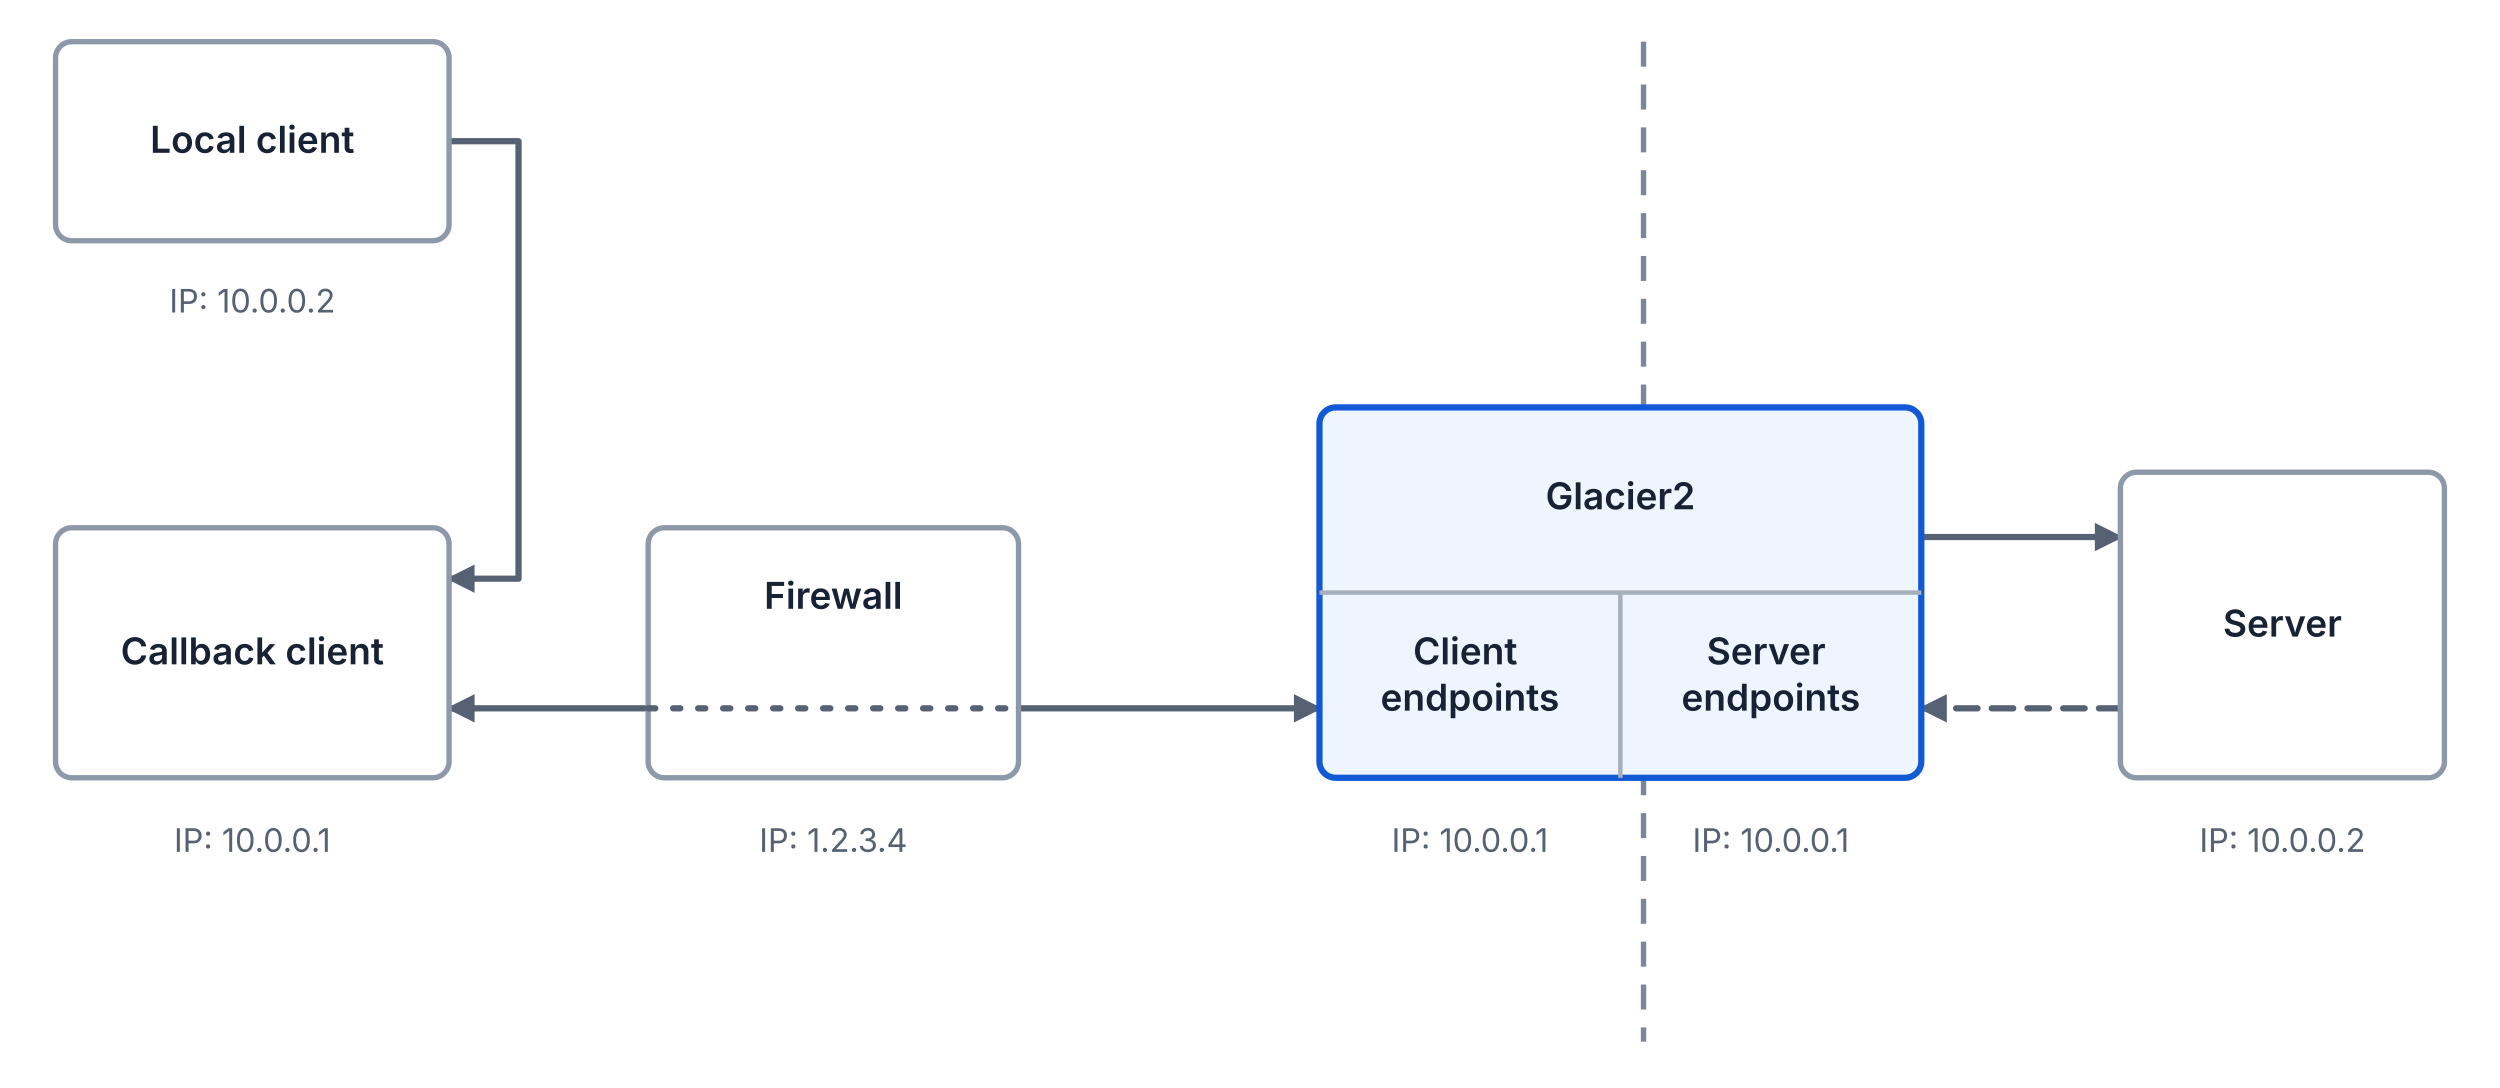
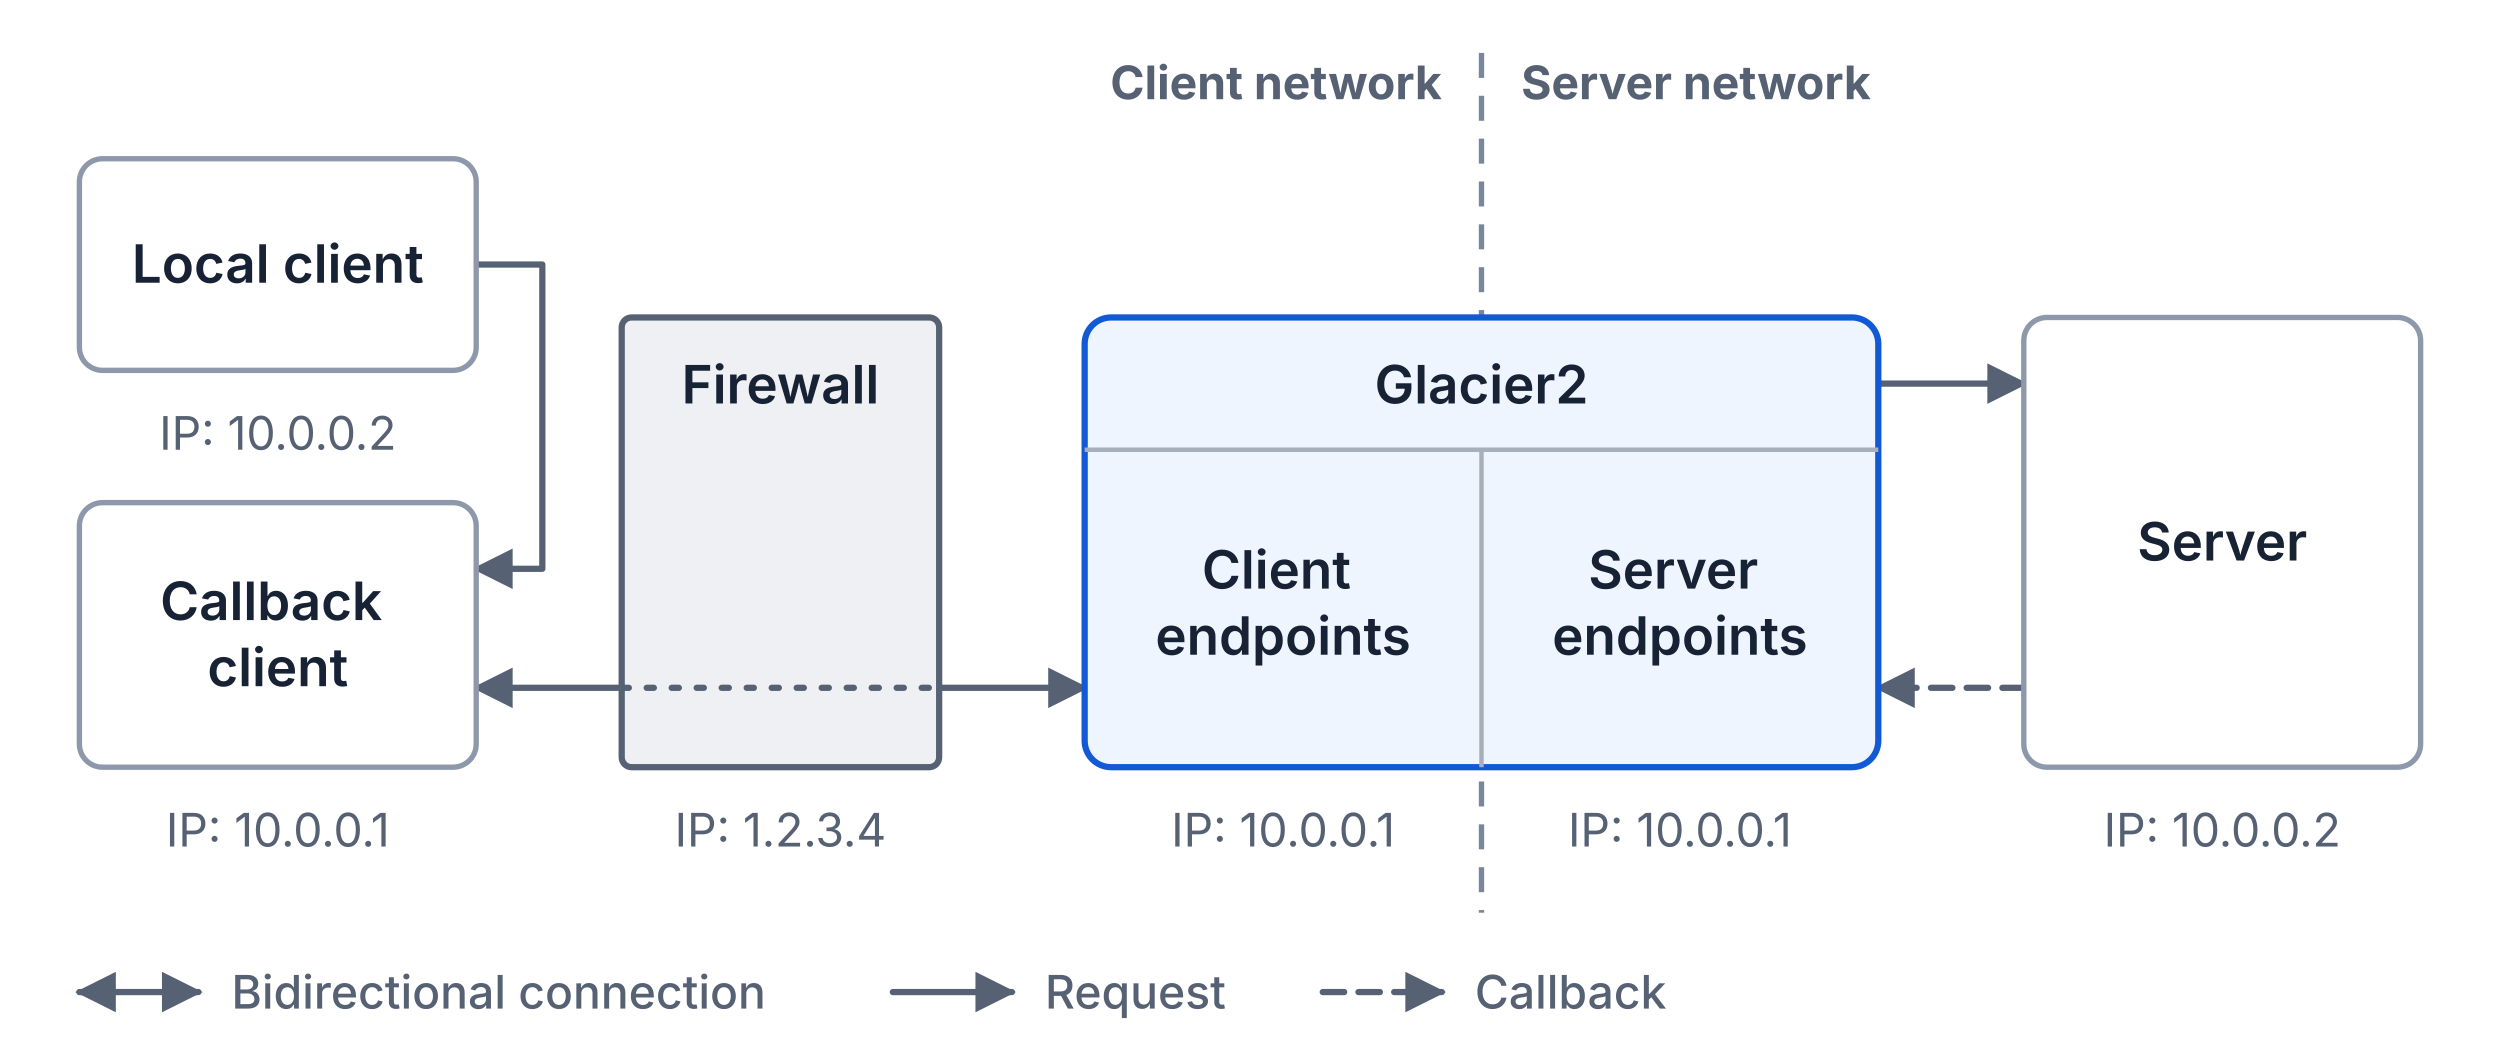
- <svg xmlns="http://www.w3.org/2000/svg" width="700" height="304.63" viewBox="0 0 1080 470" role="img" aria-labelledby="title description">
+ <svg xmlns="http://www.w3.org/2000/svg" width="700" height="292.59" viewBox="0 0 756 316" role="img" aria-labelledby="title description">
  <defs>
    <marker id="arrow" viewBox="0 0 8 8" refX="7.2" refY="4" markerWidth="7" markerHeight="7" orient="auto-start-reverse">
      <path d="M 0 0 L 8 4 L 0 8 Z" fill="#566174" />
    </marker>
  </defs>
  <style>
    text {
      fill: #182235;
      font-family: Inter, ui-sans-serif, system-ui, -apple-system, BlinkMacSystemFont, "Segoe UI", sans-serif;
    }
    .label {
      font-size: 16px;
      font-weight: 600;
      text-anchor: middle;
    }
    .annotation {
      fill: #566174;
      font-size: 14px;
      text-anchor: middle;
    }
+     .zone-label {
+       fill: #566174;
+       font-size: 14px;
+       font-weight: 650;
+     }
+     .legend-label {
+       fill: #566174;
+       font-size: 14px;
+       font-weight: 500;
+     }
    .application {
      fill: #ffffff;
      stroke: #8d99aa;
      stroke-width: 1.5;
    }
-     .runtime {
+     .service {
      fill: #eef5ff;
      stroke: #1259d6;
+       stroke-width: 1.75;
+     }
+     .firewall {
+       fill: #eef0f3;
+       stroke: #566174;
      stroke-width: 1.75;
    }
    .network-boundary {
      fill: none;
      stroke: #7a8699;
      stroke-width: 1.5;
      stroke-dasharray: 7 5;
+     }
+     .divider {
+       fill: none;
+       stroke: #a6afbc;
+       stroke-width: 1.25;
    }
    .connector {
      fill: none;
      stroke: #566174;
      stroke-width: 1.75;
      stroke-linecap: round;
      stroke-linejoin: round;
    }
    .one-way {
      marker-end: url(#arrow);
    }
    .two-way {
      marker-start: url(#arrow);
      marker-end: url(#arrow);
    }
-     .through-firewall {
-       stroke-dasharray: 2 5;
-     }
    .callback {
      stroke-dasharray: 6 4;
      marker-end: url(#arrow);
    }
-     .divider {
-       fill: none;
-       stroke: #a6afbc;
-       stroke-width: 1.25;
+     .through-firewall {
+       stroke-dasharray: 2 5;
    }
  </style>
-   <rect width="1080" height="470" fill="#ffffff" />
+   <rect width="756" height="316" fill="#ffffff" />
  <g id="boundaries" aria-hidden="true">
-     <path class="network-boundary" d="M 710 18 V 450" vector-effect="non-scaling-stroke" />
+     <path class="network-boundary" d="M 448 16 V 276" vector-effect="non-scaling-stroke" />
  </g>
  <g id="connectors" aria-hidden="true">
-     <path class="connector one-way" d="M 194 61 H 224 V 250 H 194" vector-effect="non-scaling-stroke" />
-     <path class="connector two-way" d="M 194 306 H 570" vector-effect="non-scaling-stroke" />
-     <path class="connector one-way" d="M 830 232 H 916" vector-effect="non-scaling-stroke" />
-     <path class="connector callback" d="M 916 306 L 830 306" vector-effect="non-scaling-stroke" />
+     <path class="connector one-way" d="M 144 80 H 164 V 172 H 144" vector-effect="non-scaling-stroke" />
+     <path class="connector two-way" d="M 144 208 H 328" vector-effect="non-scaling-stroke" />
+     <path class="connector one-way" d="M 568 116 H 612" vector-effect="non-scaling-stroke" />
+     <path class="connector callback" d="M 612 208 H 568" vector-effect="non-scaling-stroke" />
  </g>
  <g id="components" aria-hidden="true">
-     <rect class="application" x="24" y="18" width="170" height="86" rx="7" vector-effect="non-scaling-stroke" />
-     <rect class="application" x="24" y="228" width="170" height="108" rx="7" vector-effect="non-scaling-stroke" />
-     <rect class="application" x="280" y="228" width="160" height="108" rx="7" vector-effect="non-scaling-stroke" />
-     <rect class="runtime" x="570" y="176" width="260" height="160" rx="7" vector-effect="non-scaling-stroke" />
-     <path class="divider" d="M 570 256 H 830 M 700.0 256 V 336" vector-effect="non-scaling-stroke" />
-     <rect class="application" x="916" y="204" width="140" height="132" rx="7" vector-effect="non-scaling-stroke" />
-     <path class="connector through-firewall" d="M 280 306 H 440" vector-effect="non-scaling-stroke" />
+     <rect class="application" x="24" y="48" width="120" height="64" rx="7" vector-effect="non-scaling-stroke" />
+     <rect class="application" x="24" y="152" width="120" height="80" rx="7" vector-effect="non-scaling-stroke" />
+     <rect class="firewall" x="188" y="96" width="96" height="136" rx="3" vector-effect="non-scaling-stroke" />
+     <path class="connector through-firewall" d="M 188 208 H 284" vector-effect="non-scaling-stroke" />
+     <rect class="service" x="328" y="96" width="240" height="136" rx="8" vector-effect="non-scaling-stroke" />
+     <path class="divider" d="M 328 136 H 568 M 448 136 V 232" vector-effect="non-scaling-stroke" />
+     <rect class="application" x="612" y="96" width="120" height="136" rx="7" vector-effect="non-scaling-stroke" />
  </g>
  <g id="labels">
-     <text class="label" x="109.0" y="66.0">Local client</text>
-     <text class="annotation" x="109" y="135">IP: 10.0.0.2</text>
-     <text class="label" x="109.0" y="287.0">Callback client</text>
-     <text class="label" x="360" y="263">Firewall</text>
-     <text class="label" x="700.0" y="220">Glacier2</text>
-     <text class="label" x="635.0" y="287">
-       <tspan x="635.0" dy="0">Client</tspan>
-       <tspan x="635.0" dy="20">endpoints</tspan>
+     <text class="zone-label" x="436" y="30" text-anchor="end">Client network</text>
+     <text class="zone-label" x="460" y="30">Server network</text>
+     <text class="label" x="84" y="85.5">Local client</text>
+     <text class="label" x="84" y="187.5">
+       <tspan x="84" dy="0">Callback</tspan>
+       <tspan x="84" dy="20">client</tspan>
    </text>
-     <text class="label" x="765.0" y="287">
-       <tspan x="765.0" dy="0">Server</tspan>
-       <tspan x="765.0" dy="20">endpoints</tspan>
+     <text class="label" x="236" y="122">Firewall</text>
+     <text class="label" x="448" y="122">Glacier2</text>
+     <text class="label" x="388" y="178">
+       <tspan x="388" dy="0">Client</tspan>
+       <tspan x="388" dy="20">endpoints</tspan>
    </text>
-     <text class="label" x="986.0" y="275.0">Server</text>
-     <text class="annotation" x="109" y="368">IP: 10.0.0.1</text>
-     <text class="annotation" x="360" y="368">IP: 1.2.3.4</text>
-     <text class="annotation" x="635" y="368">IP: 10.0.0.1</text>
-     <text class="annotation" x="765" y="368">IP: 10.0.0.1</text>
-     <text class="annotation" x="986" y="368">IP: 10.0.0.2</text>
+     <text class="label" x="508" y="178">
+       <tspan x="508" dy="0">Server</tspan>
+       <tspan x="508" dy="20">endpoints</tspan>
+     </text>
+     <text class="label" x="672" y="169.5">Server</text>
+     <text class="annotation" x="84" y="136">IP: 10.0.0.2</text>
+     <text class="annotation" x="84" y="256">IP: 10.0.0.1</text>
+     <text class="annotation" x="236" y="256">IP: 1.2.3.4</text>
+     <text class="annotation" x="388" y="256">IP: 10.0.0.1</text>
+     <text class="annotation" x="508" y="256">IP: 10.0.0.1</text>
+     <text class="annotation" x="672" y="256">IP: 10.0.0.2</text>
+     <path class="connector two-way" d="M 24 300 H 60" vector-effect="non-scaling-stroke" />
+     <text class="legend-label" x="70" y="305">Bidirectional connection</text>
+     <path class="connector one-way" d="M 270 300 H 306" vector-effect="non-scaling-stroke" />
+     <text class="legend-label" x="316" y="305">Request</text>
+     <path class="connector callback" d="M 400 300 H 436" vector-effect="non-scaling-stroke" />
+     <text class="legend-label" x="446" y="305">Callback</text>
  </g>
</svg>
